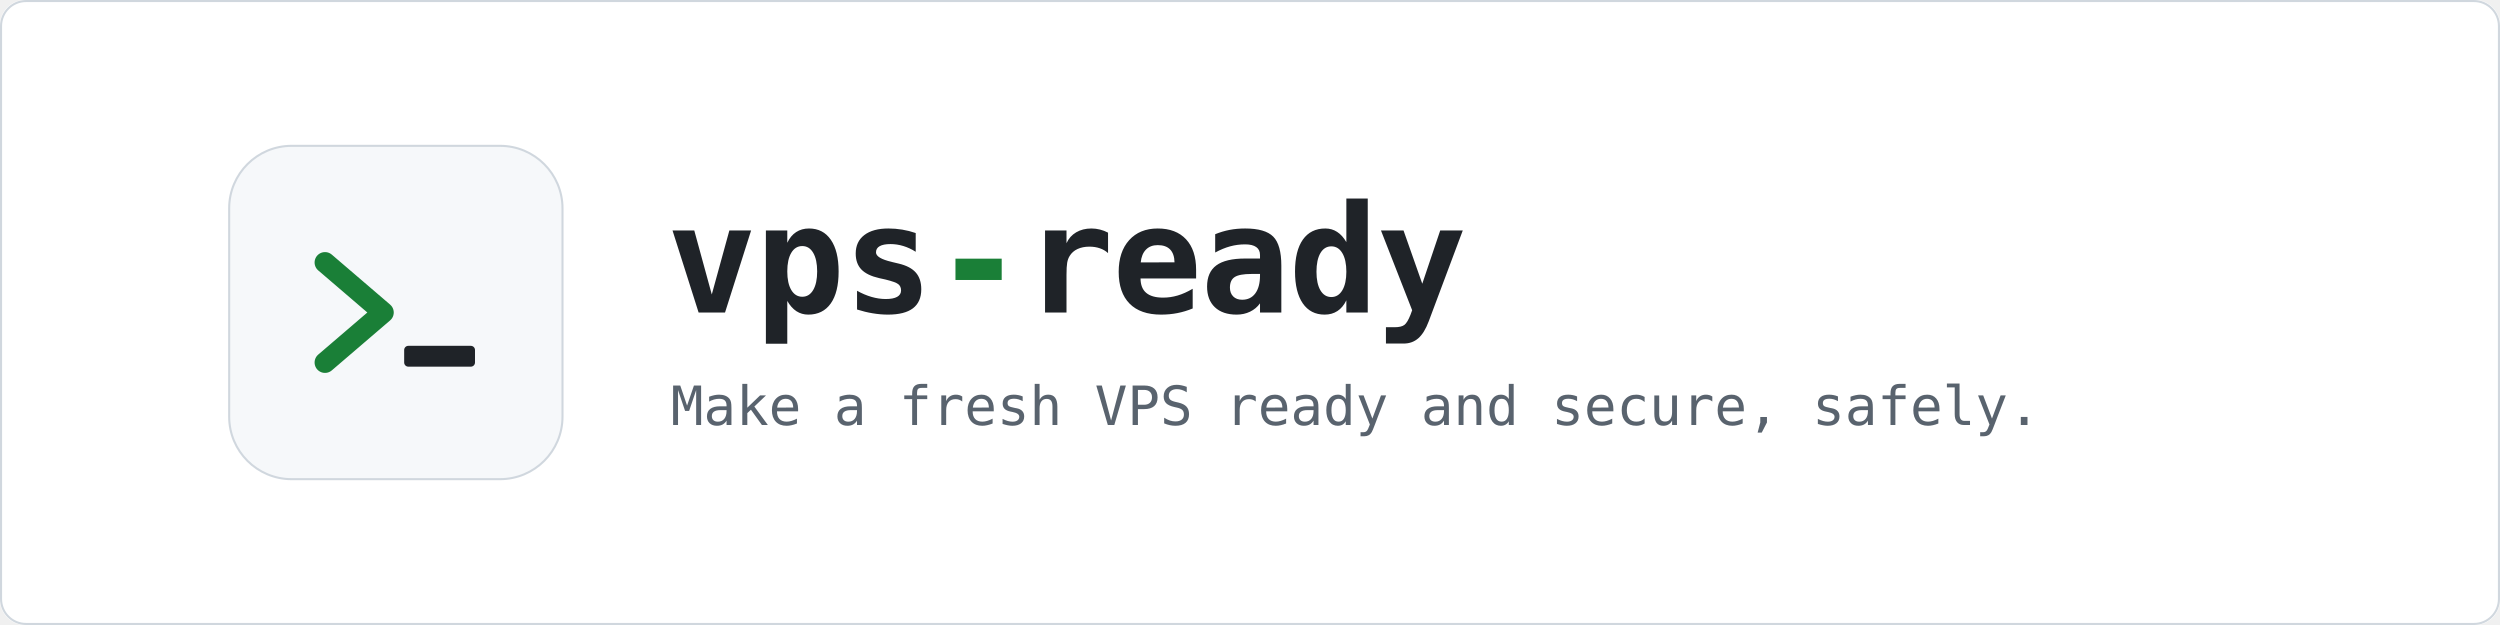
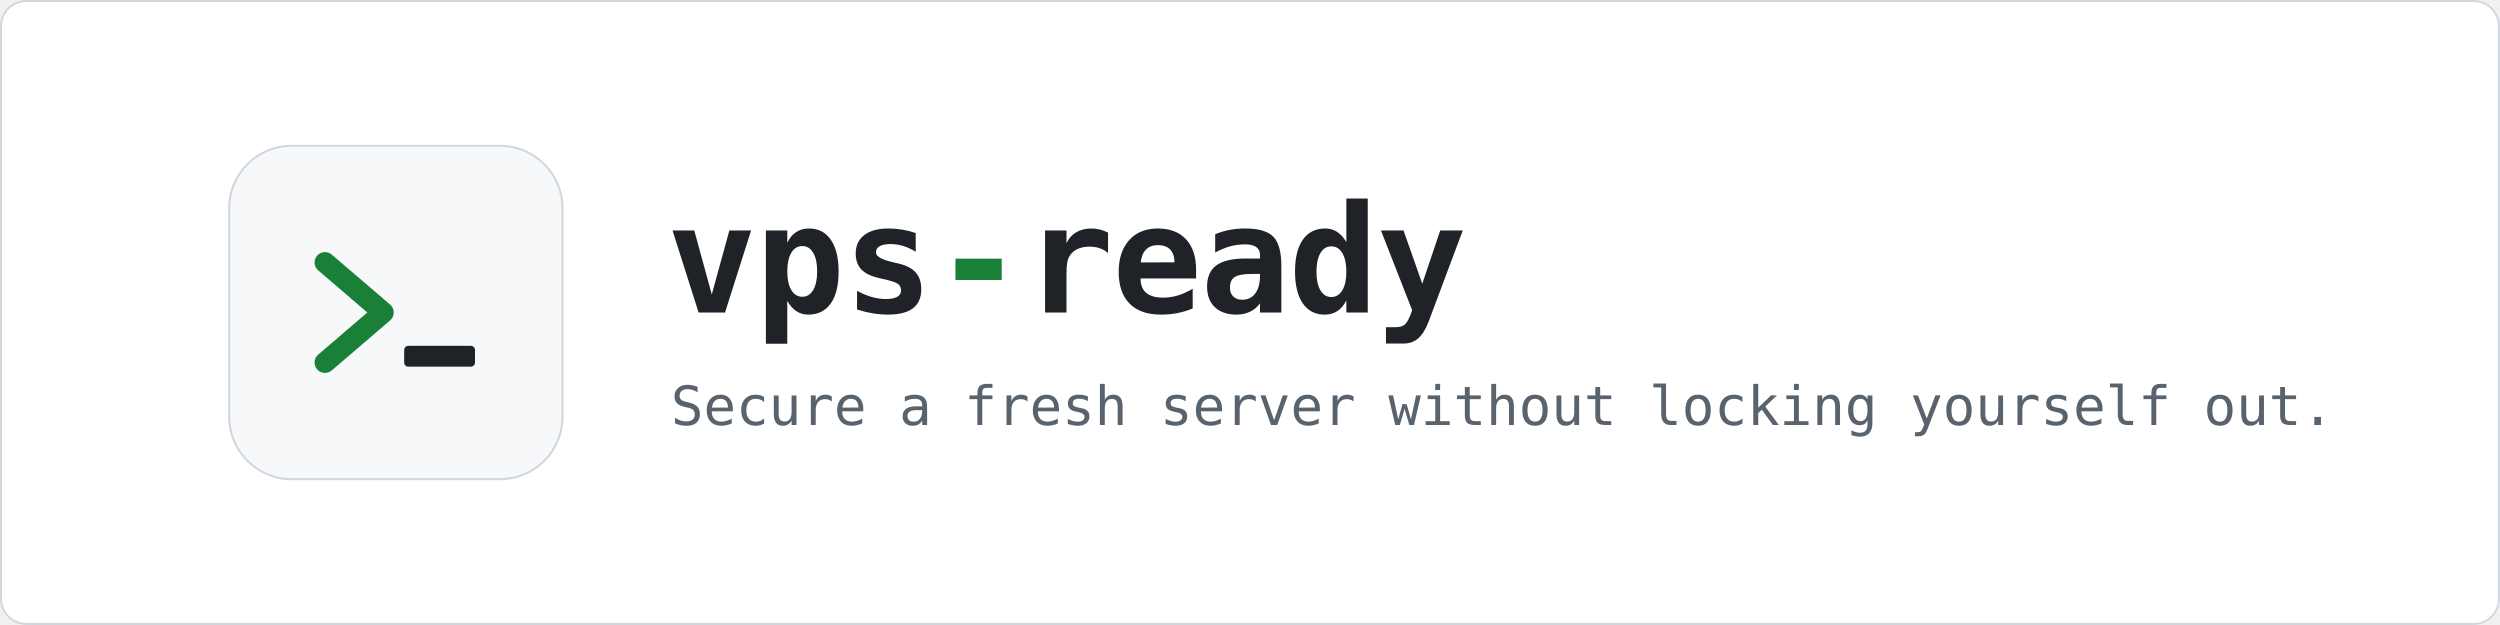
<svg xmlns="http://www.w3.org/2000/svg" width="1200" height="300" viewBox="0 0 1200 300">
  <rect width="1200" height="300" rx="12" fill="#ffffff" />
  <rect x="0.5" y="0.5" width="1199" height="299" rx="12" fill="none" stroke="#d0d7de" />
  <g transform="translate(110 70) scale(1.0)">
    <rect width="160" height="160" rx="30" fill="#f6f8fa" stroke="#d0d7de" />
    <path d="M46 56 L74 80 L46 104" fill="none" stroke="#1a7f37" stroke-width="10" stroke-linecap="round" stroke-linejoin="round" />
    <rect x="84" y="96" width="34" height="10" rx="2" fill="#1f2328" />
  </g>
  <g font-family="ui-monospace, SFMono-Regular, Menlo, Consolas, monospace">
    <text x="320" y="150" font-size="72" font-weight="600" fill="#1f2328" letter-spacing="-1">vps<tspan fill="#1a7f37">-</tspan>ready</text>
-     <text x="322" y="204" font-size="26" fill="#59636e">Make a fresh VPS ready and secure, safely.</text>
+     <text x="322" y="204" font-size="26" fill="#59636e">Secure a fresh server without locking yourself out.</text>
  </g>
</svg>
